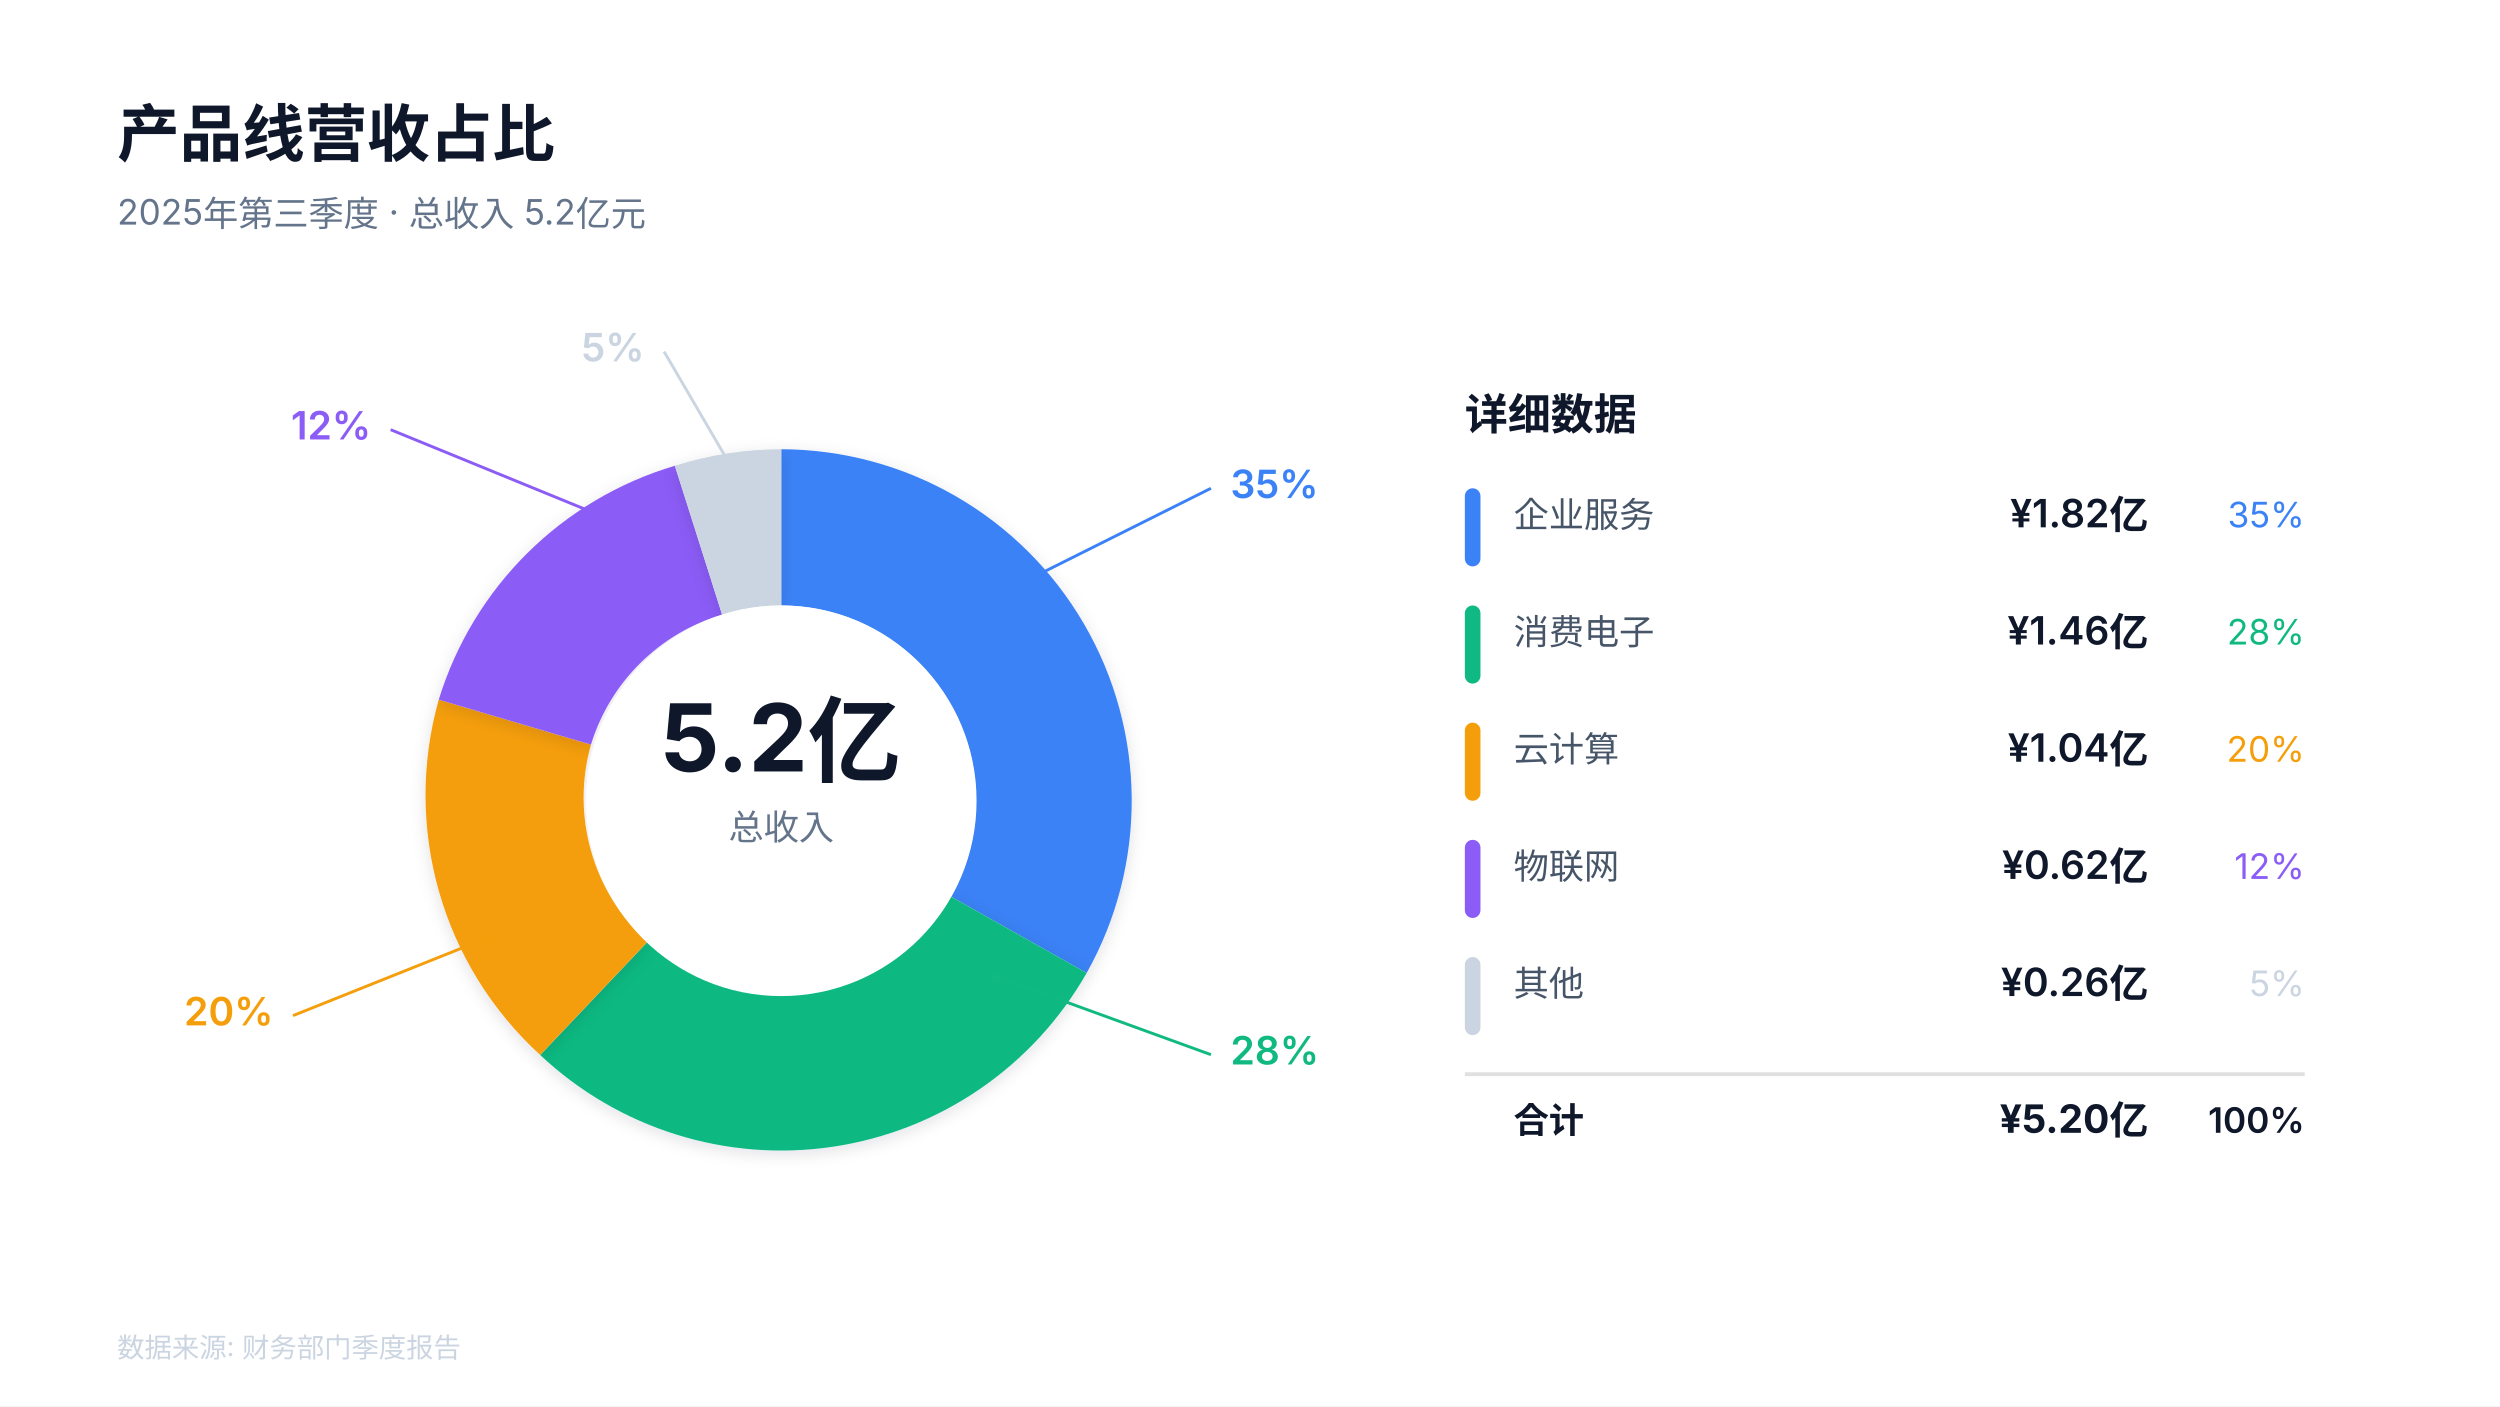
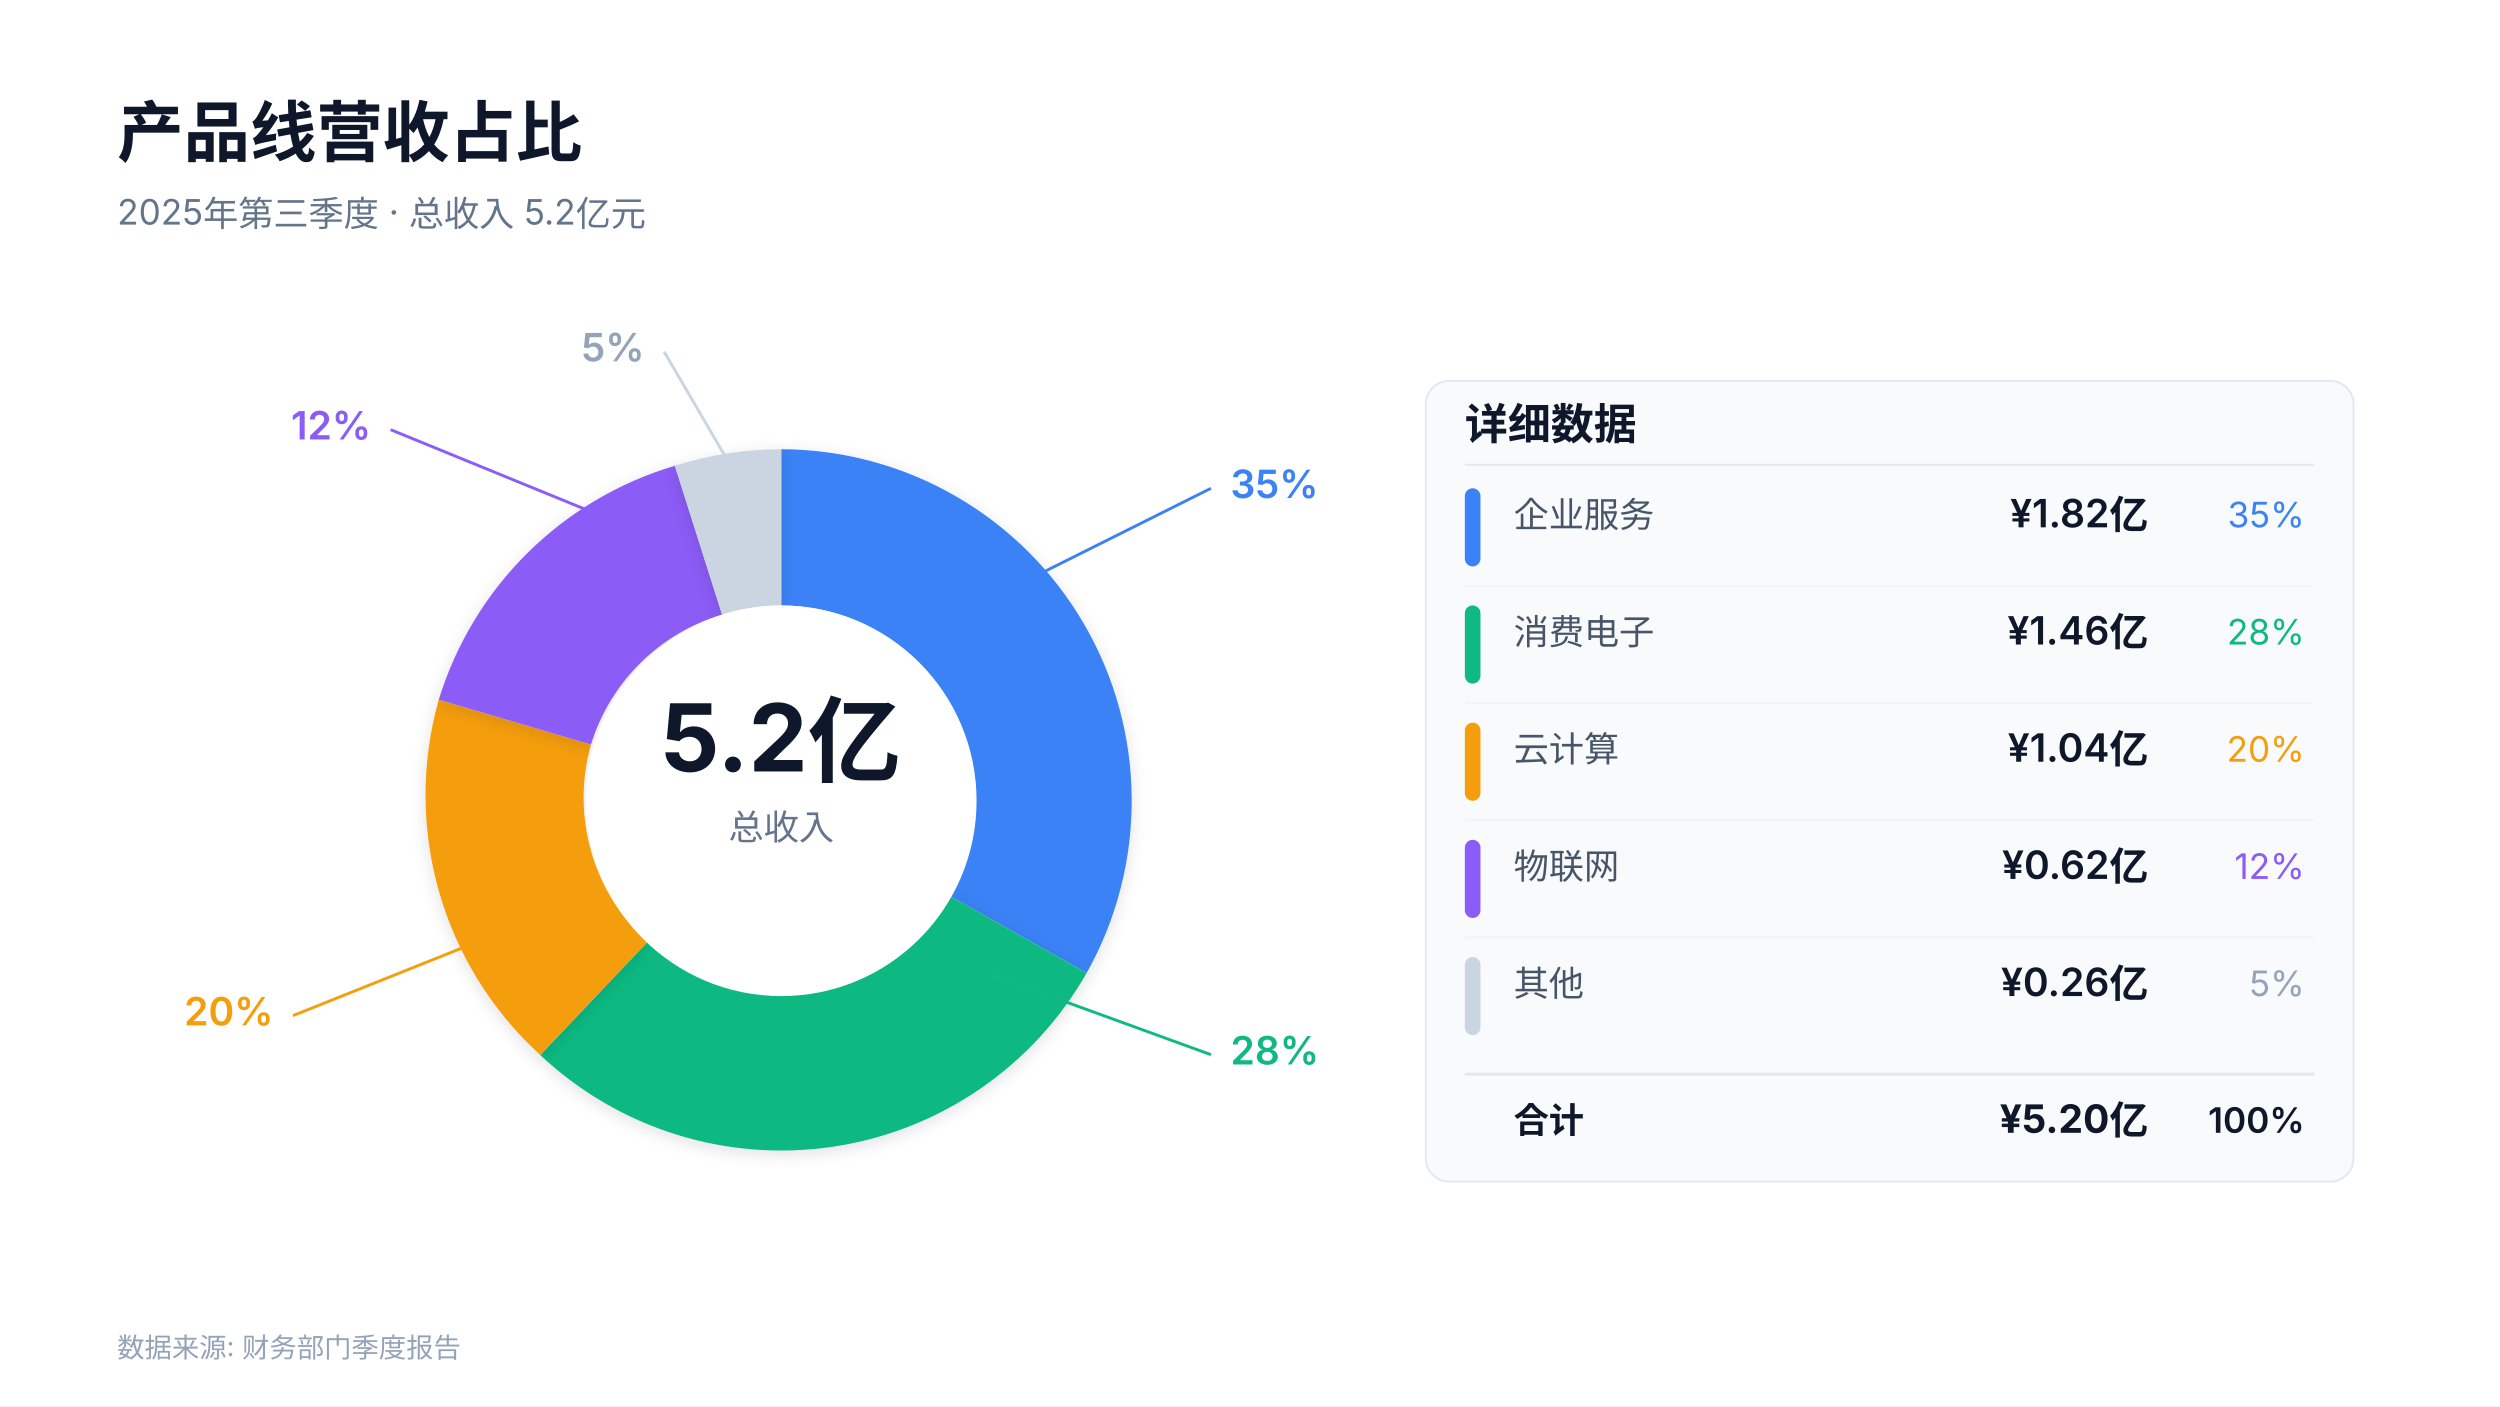
<svg xmlns="http://www.w3.org/2000/svg" viewBox="0 0 1280 720" width="1280" height="720">
  <defs>
    <filter id="sectorShadow">
      <feGaussianBlur in="SourceAlpha" stdDeviation="4" />
      <feOffset dx="0" dy="2" result="offsetblur" />
      <feFlood flood-color="#0F172A" flood-opacity="0.12" result="shadowColor" />
      <feComposite in="shadowColor" in2="offsetblur" operator="in" result="shadow" />
      <feMerge>
        <feMergeNode in="shadow" />
        <feMergeNode in="SourceGraphic" />
      </feMerge>
    </filter>
  </defs>
  <rect width="1280" height="720" fill="#FFFFFF" />
-   <text x="60" y="80" font-family="-apple-system, BlinkMacSystemFont, 'Segoe UI', sans-serif" font-size="32" font-weight="bold" fill="#0F172A">
+   <text x="60" y="80" font-family="-apple-system, BlinkMacSystemFont, 'Segoe UI', sans-serif" font-size="34" font-weight="bold" fill="#0F172A">
    <tspan>产品线营收占比</tspan>
  </text>
  <text x="60" y="115" font-family="-apple-system, BlinkMacSystemFont, 'Segoe UI', sans-serif" font-size="18" fill="#64748B">
    <tspan>2025年第三季度 · 总收入 5.2亿元</tspan>
  </text>
  <g id="donutChart" transform="translate(400, 410)">
    <g id="donut-sectors">
      <g id="sector-1">
        <path d="M 0,-180 A 180,180 0 0,1 156.36,88.18 L 86.87,49.04 A 100,100 0 0,0 0,-100 Z" fill="#3B82F6" filter="url(#sectorShadow)" />
      </g>
      <g id="sector-2">
        <path d="M 156.36,88.18 A 180,180 0 0,1 -123.43,130.14 L -68.57,72.30 A 100,100 0 0,0 86.87,49.04 Z" fill="#10B981" filter="url(#sectorShadow)" />
      </g>
      <g id="sector-3">
        <path d="M -123.43,130.14 A 180,180 0 0,1 -175.36,-51.76 L -97.42,-28.76 A 100,100 0 0,0 -68.57,72.30 Z" fill="#F59E0B" filter="url(#sectorShadow)" />
      </g>
      <g id="sector-4">
        <path d="M -175.36,-51.76 A 180,180 0 0,1 -54.46,-171.54 L -30.26,-95.30 A 100,100 0 0,0 -97.42,-28.76 Z" fill="#8B5CF6" filter="url(#sectorShadow)" />
      </g>
      <g id="sector-5">
        <path d="M -54.46,-171.54 A 180,180 0 0,1 0,-180 L 0,-100 A 100,100 0 0,0 -30.26,-95.30 Z" fill="#CBD5E1" filter="url(#sectorShadow)" />
      </g>
    </g>
    <circle cx="0" cy="0" r="100" fill="#FFFFFF" />
    <text x="0" y="-15" font-family="-apple-system, BlinkMacSystemFont, 'Segoe UI', sans-serif" font-size="48" font-weight="bold" fill="#0F172A" text-anchor="middle">
      <tspan>5.2亿</tspan>
    </text>
    <text x="0" y="20" font-family="-apple-system, BlinkMacSystemFont, 'Segoe UI', sans-serif" font-size="18" fill="#64748B" text-anchor="middle">
      <tspan>总收入</tspan>
    </text>
  </g>
  <g id="labels">
    <g id="label-1">
      <line x1="530" y1="295" x2="620" y2="250" stroke="#3B82F6" stroke-width="1.5" />
      <circle cx="530" cy="295" r="3" fill="#3B82F6" />
      <text x="630" y="255" font-family="-apple-system, BlinkMacSystemFont, 'Segoe UI', sans-serif" font-size="20" font-weight="600" fill="#3B82F6">
        <tspan>35%</tspan>
      </text>
    </g>
    <g id="label-2">
      <line x1="510" y1="500" x2="620" y2="540" stroke="#10B981" stroke-width="1.5" />
      <circle cx="510" cy="500" r="3" fill="#10B981" />
      <text x="630" y="545" font-family="-apple-system, BlinkMacSystemFont, 'Segoe UI', sans-serif" font-size="20" font-weight="600" fill="#10B981">
        <tspan>28%</tspan>
      </text>
    </g>
    <g id="label-3">
      <line x1="250" y1="480" x2="150" y2="520" stroke="#F59E0B" stroke-width="1.5" />
      <circle cx="250" cy="480" r="3" fill="#F59E0B" />
      <text x="140" y="525" font-family="-apple-system, BlinkMacSystemFont, 'Segoe UI', sans-serif" font-size="20" font-weight="600" fill="#F59E0B" text-anchor="end">
        <tspan>20%</tspan>
      </text>
    </g>
    <g id="label-4">
      <line x1="310" y1="265" x2="200" y2="220" stroke="#8B5CF6" stroke-width="1.5" />
      <circle cx="310" cy="265" r="3" fill="#8B5CF6" />
      <text x="190" y="225" font-family="-apple-system, BlinkMacSystemFont, 'Segoe UI', sans-serif" font-size="20" font-weight="600" fill="#8B5CF6" text-anchor="end">
        <tspan>12%</tspan>
      </text>
    </g>
    <g id="label-5">
      <line x1="375" y1="240" x2="340" y2="180" stroke="#CBD5E1" stroke-width="1.5" />
      <circle cx="375" cy="240" r="3" fill="#CBD5E1" />
-       <text x="330" y="185" font-family="-apple-system, BlinkMacSystemFont, 'Segoe UI', sans-serif" font-size="20" font-weight="600" fill="#CBD5E1" text-anchor="end">
+       <text x="330" y="185" font-family="-apple-system, BlinkMacSystemFont, 'Segoe UI', sans-serif" font-size="20" font-weight="600" fill="#94A3B8" text-anchor="end">
        <tspan>5%</tspan>
      </text>
    </g>
  </g>
  <g id="detailList">
-     <text x="750" y="220" font-family="-apple-system, BlinkMacSystemFont, 'Segoe UI', sans-serif" font-size="22" font-weight="600" fill="#0F172A">
+     <rect x="730" y="195" width="475" height="410" rx="12" fill="#F8FAFC" stroke="#E2E8F0" stroke-width="1" />
+     <text x="750" y="225" font-family="-apple-system, BlinkMacSystemFont, 'Segoe UI', sans-serif" font-size="22" font-weight="600" fill="#0F172A">
      <tspan>详细数据</tspan>
    </text>
+     <line x1="750" y1="238" x2="1185" y2="238" stroke="#E2E8F0" stroke-width="1" />
    <g id="list-items">
      <g id="item-1">
        <rect x="750" y="250" width="8" height="40" rx="4" fill="#3B82F6" />
        <text x="775" y="270" font-family="-apple-system, BlinkMacSystemFont, 'Segoe UI', sans-serif" font-size="18" fill="#475569">
          <tspan>企业服务</tspan>
        </text>
        <text x="1100" y="270" font-family="-apple-system, BlinkMacSystemFont, 'Segoe UI', sans-serif" font-size="20" font-weight="600" fill="#0F172A" text-anchor="end">
          <tspan>¥1.82亿</tspan>
        </text>
        <text x="1180" y="270" font-family="-apple-system, BlinkMacSystemFont, 'Segoe UI', sans-serif" font-size="18" fill="#3B82F6" text-anchor="end">
          <tspan>35%</tspan>
        </text>
+         <line x1="750" y1="300" x2="1185" y2="300" stroke="#F1F5F9" stroke-width="1" />
      </g>
      <g id="item-2">
        <rect x="750" y="310" width="8" height="40" rx="4" fill="#10B981" />
        <text x="775" y="330" font-family="-apple-system, BlinkMacSystemFont, 'Segoe UI', sans-serif" font-size="18" fill="#475569">
          <tspan>消费电子</tspan>
        </text>
        <text x="1100" y="330" font-family="-apple-system, BlinkMacSystemFont, 'Segoe UI', sans-serif" font-size="20" font-weight="600" fill="#0F172A" text-anchor="end">
          <tspan>¥1.46亿</tspan>
        </text>
        <text x="1180" y="330" font-family="-apple-system, BlinkMacSystemFont, 'Segoe UI', sans-serif" font-size="18" fill="#10B981" text-anchor="end">
          <tspan>28%</tspan>
        </text>
+         <line x1="750" y1="360" x2="1185" y2="360" stroke="#F1F5F9" stroke-width="1" />
      </g>
      <g id="item-3">
        <rect x="750" y="370" width="8" height="40" rx="4" fill="#F59E0B" />
        <text x="775" y="390" font-family="-apple-system, BlinkMacSystemFont, 'Segoe UI', sans-serif" font-size="18" fill="#475569">
          <tspan>云计算</tspan>
        </text>
        <text x="1100" y="390" font-family="-apple-system, BlinkMacSystemFont, 'Segoe UI', sans-serif" font-size="20" font-weight="600" fill="#0F172A" text-anchor="end">
          <tspan>¥1.04亿</tspan>
        </text>
        <text x="1180" y="390" font-family="-apple-system, BlinkMacSystemFont, 'Segoe UI', sans-serif" font-size="18" fill="#F59E0B" text-anchor="end">
          <tspan>20%</tspan>
        </text>
+         <line x1="750" y1="420" x2="1185" y2="420" stroke="#F1F5F9" stroke-width="1" />
      </g>
      <g id="item-4">
        <rect x="750" y="430" width="8" height="40" rx="4" fill="#8B5CF6" />
        <text x="775" y="450" font-family="-apple-system, BlinkMacSystemFont, 'Segoe UI', sans-serif" font-size="18" fill="#475569">
          <tspan>物联网</tspan>
        </text>
        <text x="1100" y="450" font-family="-apple-system, BlinkMacSystemFont, 'Segoe UI', sans-serif" font-size="20" font-weight="600" fill="#0F172A" text-anchor="end">
          <tspan>¥0.62亿</tspan>
        </text>
        <text x="1180" y="450" font-family="-apple-system, BlinkMacSystemFont, 'Segoe UI', sans-serif" font-size="18" fill="#8B5CF6" text-anchor="end">
          <tspan>12%</tspan>
        </text>
+         <line x1="750" y1="480" x2="1185" y2="480" stroke="#F1F5F9" stroke-width="1" />
      </g>
      <g id="item-5">
        <rect x="750" y="490" width="8" height="40" rx="4" fill="#CBD5E1" />
        <text x="775" y="510" font-family="-apple-system, BlinkMacSystemFont, 'Segoe UI', sans-serif" font-size="18" fill="#475569">
          <tspan>其他</tspan>
        </text>
        <text x="1100" y="510" font-family="-apple-system, BlinkMacSystemFont, 'Segoe UI', sans-serif" font-size="20" font-weight="600" fill="#0F172A" text-anchor="end">
          <tspan>¥0.26亿</tspan>
        </text>
-         <text x="1180" y="510" font-family="-apple-system, BlinkMacSystemFont, 'Segoe UI', sans-serif" font-size="18" fill="#CBD5E1" text-anchor="end">
+         <text x="1180" y="510" font-family="-apple-system, BlinkMacSystemFont, 'Segoe UI', sans-serif" font-size="18" fill="#94A3B8" text-anchor="end">
          <tspan>5%</tspan>
        </text>
      </g>
    </g>
-     <line x1="750" y1="550" x2="1180" y2="550" stroke="#E0E0E0" stroke-width="2" />
+     <line x1="750" y1="550" x2="1185" y2="550" stroke="#E2E8F0" stroke-width="1.5" />
    <text x="775" y="580" font-family="-apple-system, BlinkMacSystemFont, 'Segoe UI', sans-serif" font-size="18" font-weight="600" fill="#0F172A">
      <tspan>合计</tspan>
    </text>
    <text x="1100" y="580" font-family="-apple-system, BlinkMacSystemFont, 'Segoe UI', sans-serif" font-size="20" font-weight="bold" fill="#0F172A" text-anchor="end">
      <tspan>¥5.20亿</tspan>
    </text>
    <text x="1180" y="580" font-family="-apple-system, BlinkMacSystemFont, 'Segoe UI', sans-serif" font-size="18" font-weight="600" fill="#0F172A" text-anchor="end">
      <tspan>100%</tspan>
    </text>
  </g>
-   <text x="60" y="695" font-family="-apple-system, BlinkMacSystemFont, 'Segoe UI', sans-serif" font-size="14" fill="#CBD5E1">
+   <text x="60" y="695" font-family="-apple-system, BlinkMacSystemFont, 'Segoe UI', sans-serif" font-size="14" fill="#94A3B8">
    <tspan>数据来源: 财务部门季度报告</tspan>
  </text>
</svg>
